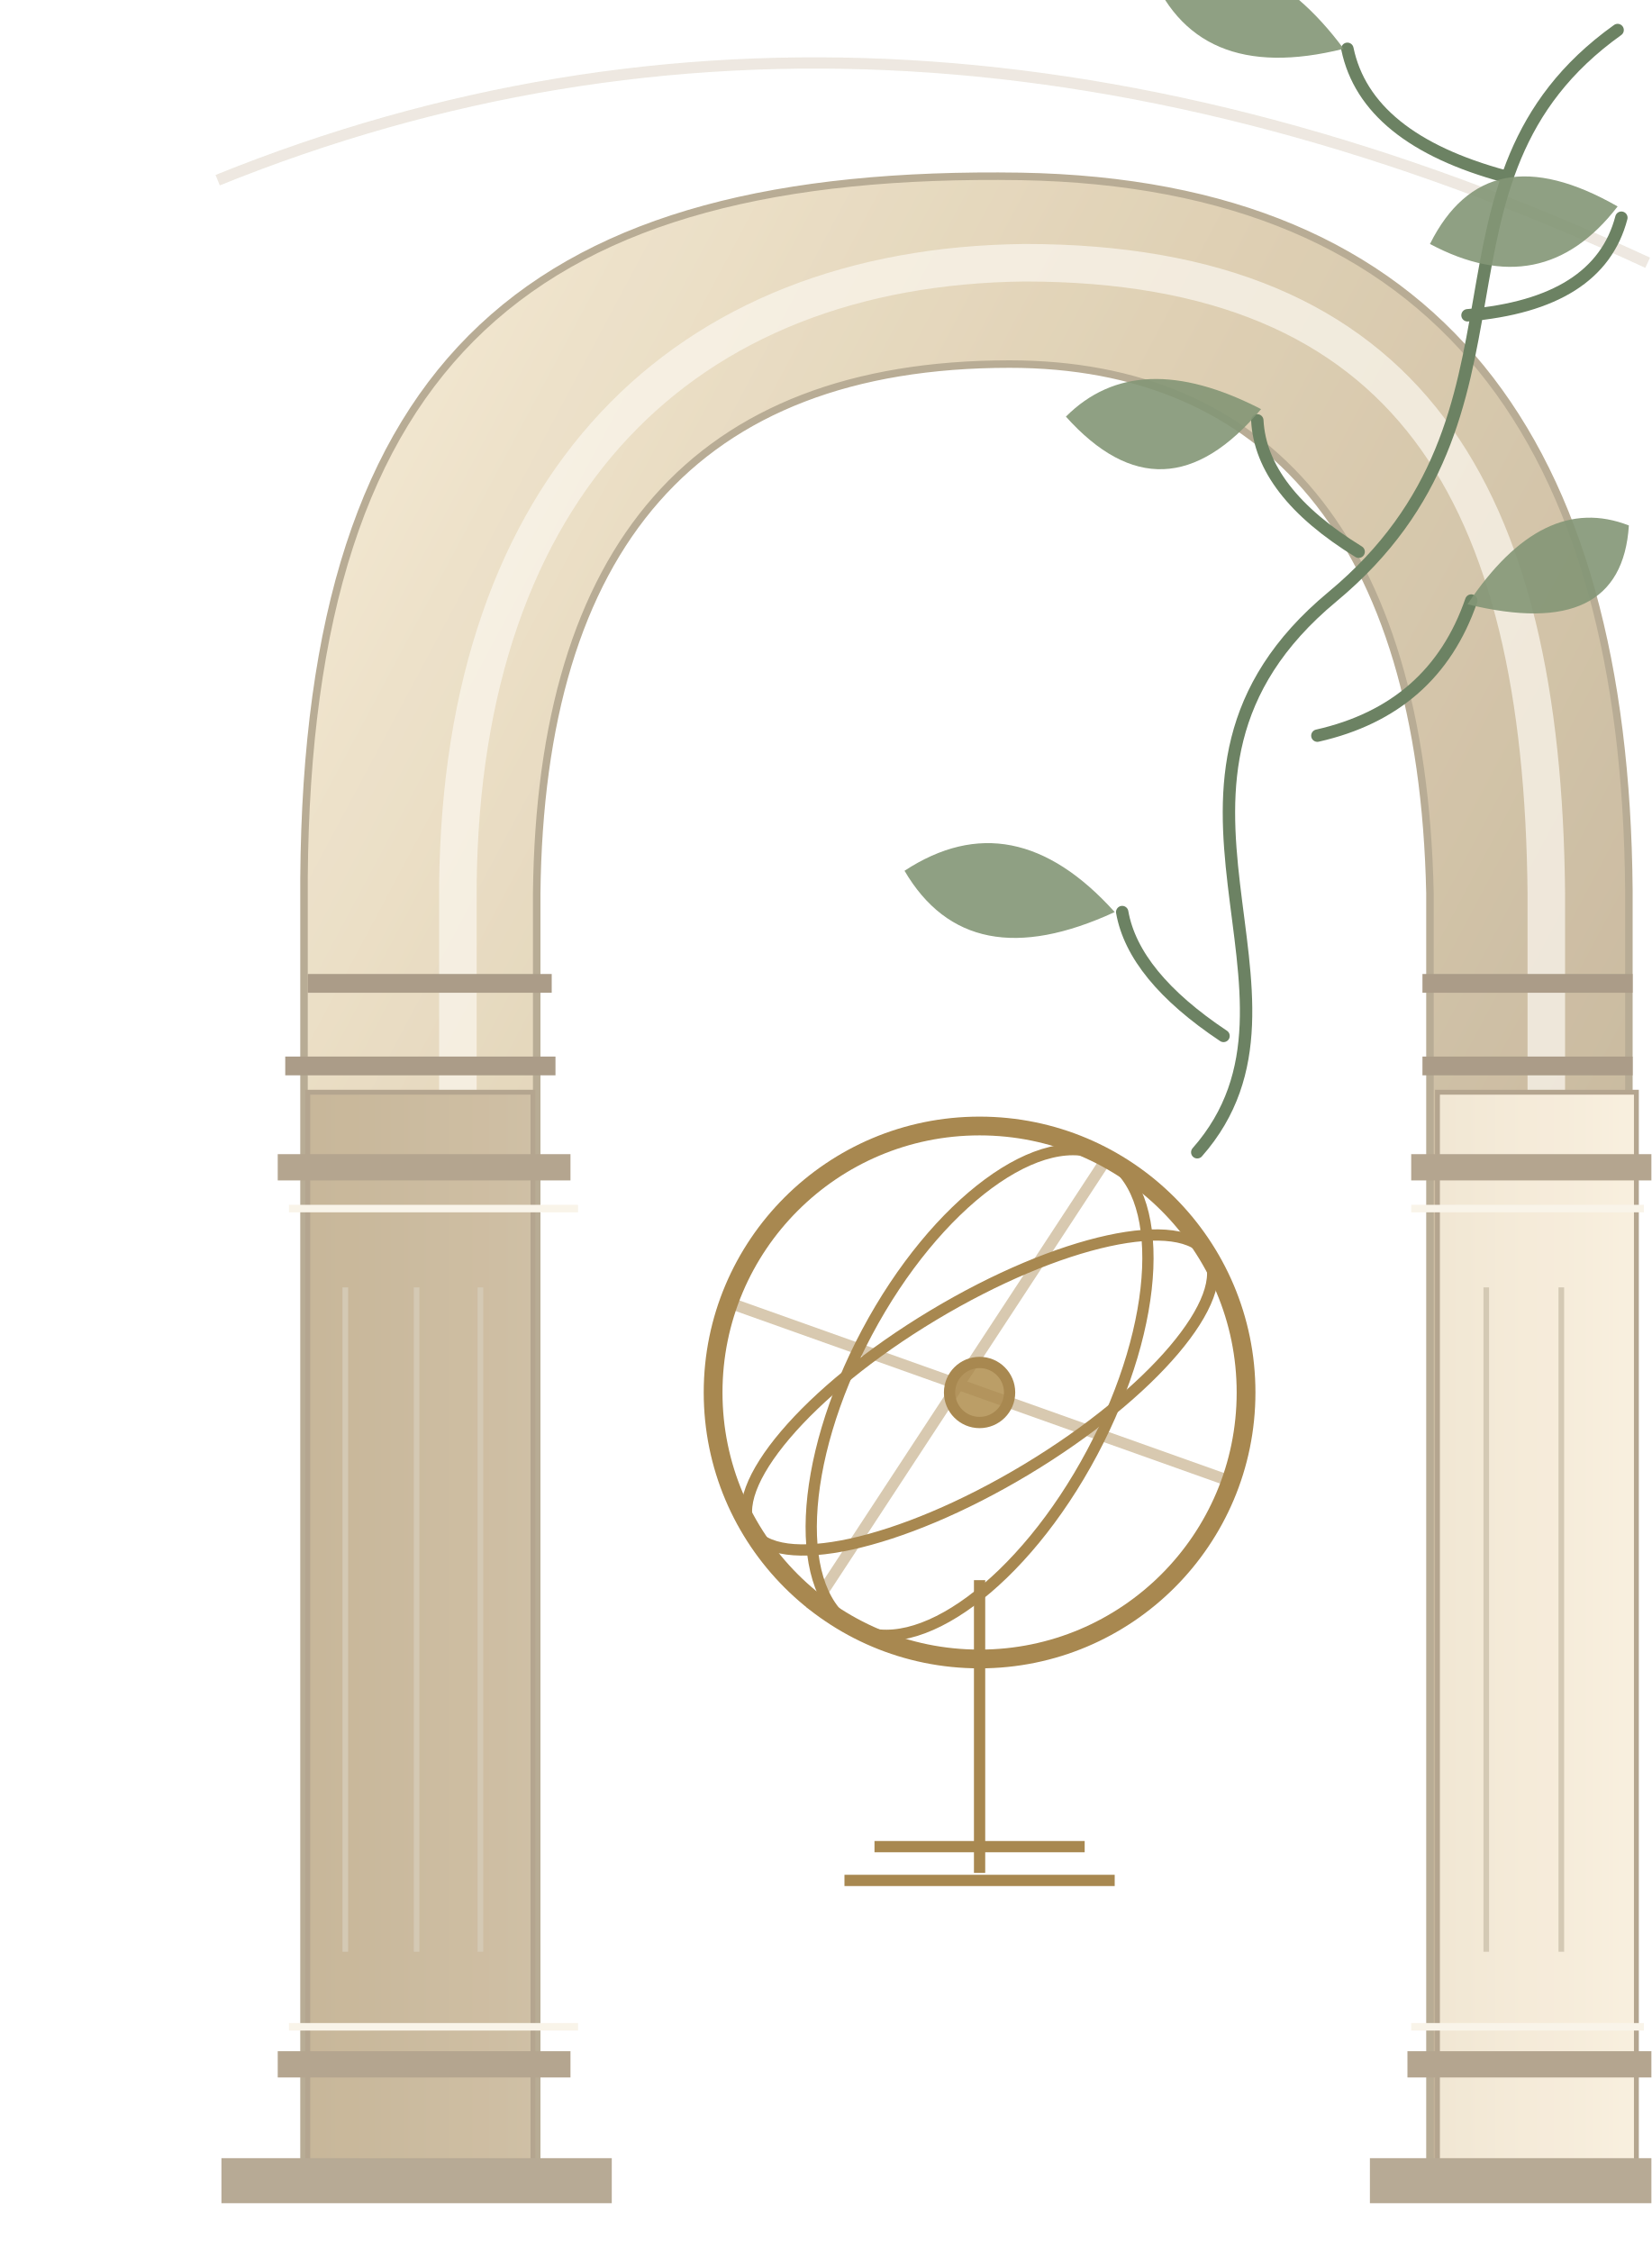
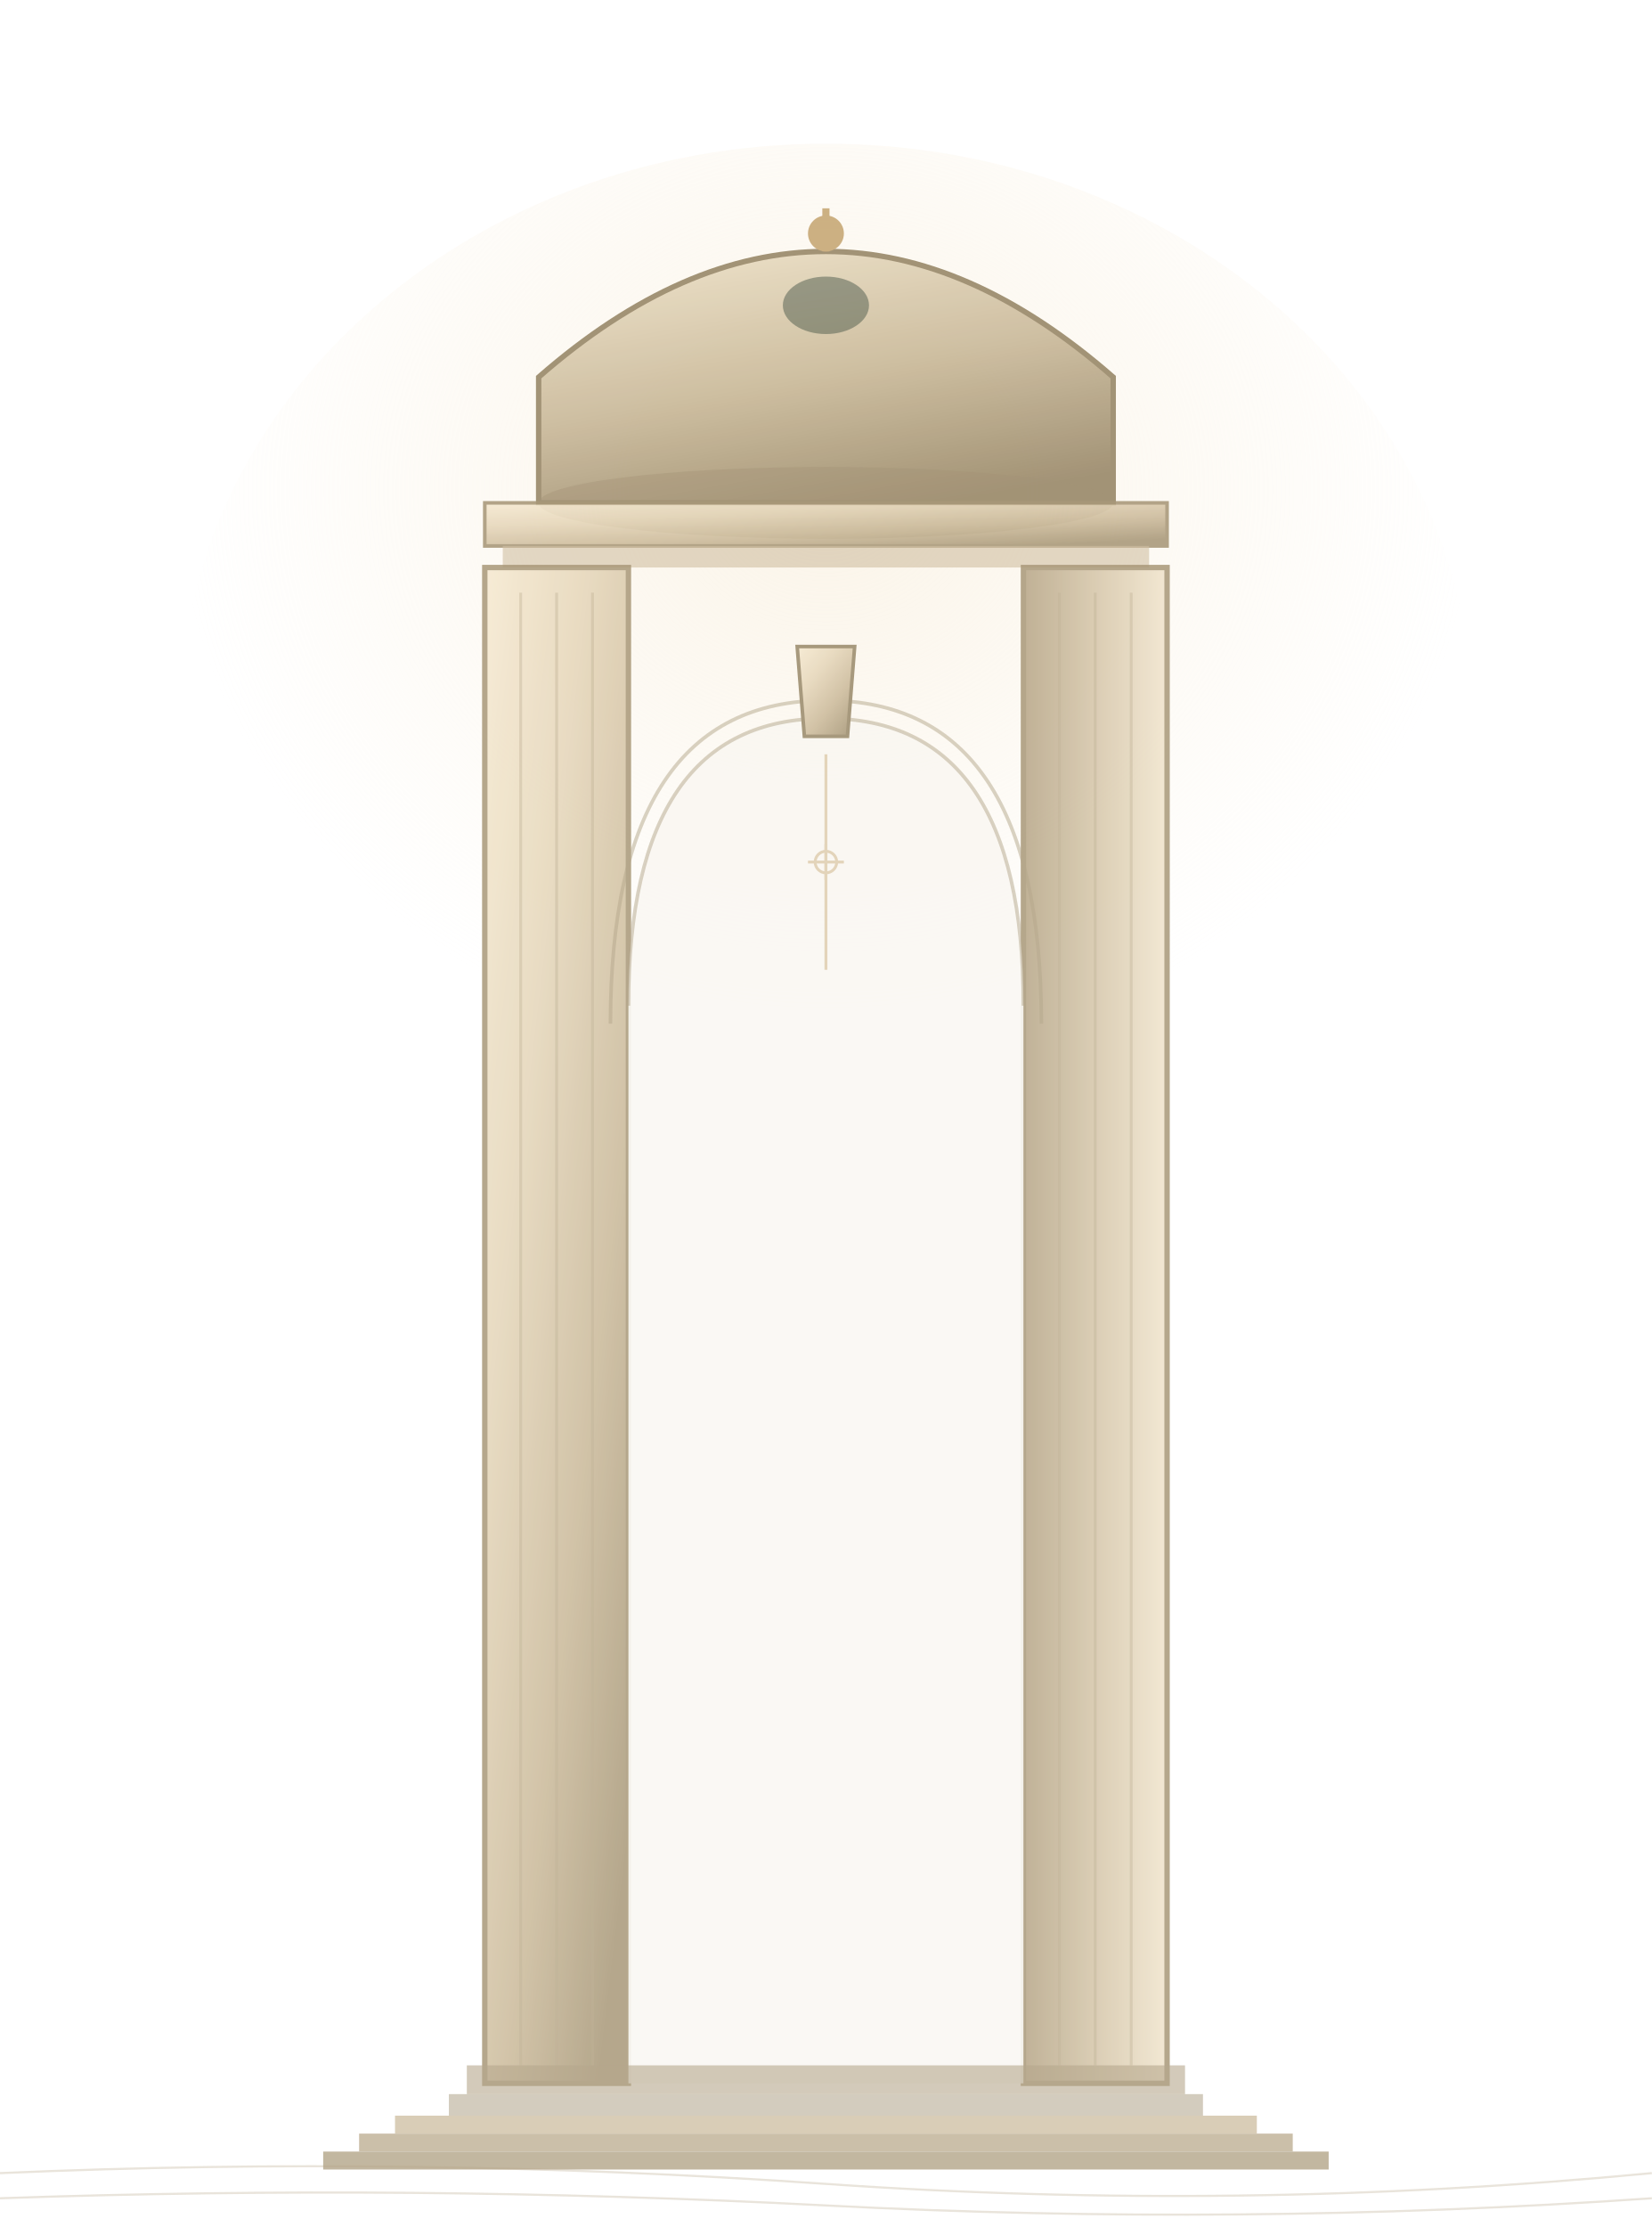
- <svg xmlns="http://www.w3.org/2000/svg" viewBox="0 0 440 600" fill="none">
+ <svg xmlns="http://www.w3.org/2000/svg" viewBox="0 0 460 620" fill="none" preserveAspectRatio="xMaxYMax meet">
  <defs>
-     <linearGradient id="stone" x1="0" y1="0" x2="1" y2=".8">
-       <stop stop-color="#F4E8CF" />
-       <stop offset=".42" stop-color="#DAC9A8" />
-       <stop offset="1" stop-color="#B7A587" />
+     <linearGradient id="stone-light" x1="0" y1="0" x2=".8" y2="1">
+       <stop stop-color="#F5E9D0" />
+       <stop offset=".35" stop-color="#E4D5B8" />
+       <stop offset=".7" stop-color="#C9B898" />
+       <stop offset="1" stop-color="#A89878" />
    </linearGradient>
-     <linearGradient id="shade" x1="0" y1="0" x2="1" y2="0">
-       <stop stop-color="#BDA987" />
-       <stop offset="1" stop-color="#F8EDD9" />
+     <linearGradient id="stone-shadow" x1="0" y1="0" x2="1" y2="0">
+       <stop stop-color="#B5A485" />
+       <stop offset=".5" stop-color="#D4C5A8" />
+       <stop offset="1" stop-color="#F0E4CC" />
    </linearGradient>
-     <filter id="soft">
-       <feGaussianBlur stdDeviation="1.5" />
+     <linearGradient id="dome-grad" x1=".3" y1="0" x2=".7" y2="1">
+       <stop stop-color="#E8DCC0" />
+       <stop offset=".5" stop-color="#C8B898" />
+       <stop offset="1" stop-color="#988868" />
+     </linearGradient>
+     <radialGradient id="glow" cx=".5" cy=".3" r=".5">
+       <stop stop-color="#F8EDD9" stop-opacity=".6" />
+       <stop offset="1" stop-color="#F8EDD9" stop-opacity="0" />
+     </radialGradient>
+     <filter id="arch-soft">
+       <feGaussianBlur stdDeviation="1.2" />
    </filter>
  </defs>
+   <ellipse cx="230" cy="200" rx="180" ry="160" fill="url(#glow)" />
+   <g opacity=".9">
+     <path d="M150 105 Q230 35 310 105 L310 140 L150 140 Z" fill="url(#dome-grad)" stroke="#988868" stroke-width="1.5" />
+     <ellipse cx="230" cy="140" rx="80" ry="10" fill="#988868" opacity=".4" />
+     <ellipse cx="230" cy="85" rx="12" ry="8" fill="#3A4A3A" opacity=".5" />
+     <circle cx="230" cy="65" r="5" fill="#C7A875" />
+     <path d="M230 70 L230 58" stroke="#C7A875" stroke-width="2" />
+   </g>
+   <g opacity=".88">
+     <rect x="135" y="140" width="190" height="12" fill="url(#stone-light)" stroke="#A89878" stroke-width="1" />
+     <rect x="140" y="152" width="180" height="6" fill="#C9B898" opacity=".6" />
+   </g>
  <g opacity=".85">
-     <path d="M81 580V234C82 94 143 45 272 47c112 2 161 71 162 190v343h-53V238c-2-95-44-141-112-141-84 0-125 49-126 141v342Z" fill="url(#stone)" stroke="#AC9E82" stroke-width="2" />
-     <path d="M122 578V236c1-107 60-165 151-166 103 0 138 62 139 168v340" stroke="#F8F3E8" stroke-width="10" opacity=".75" />
-     <path d="M82 262h65M379 262h56M76 284h72M379 284h56" stroke="#9C8B73" stroke-width="5" />
-     <path d="M82 291h60v289H82zM383 291h53v289h-53z" fill="url(#shade)" stroke="#A7957B" stroke-width="1.3" />
-     <path d="M74 311h78M376 311h64M74 550h78M375 550h65" stroke="#A7957B" stroke-width="7" />
-     <path d="M77 322h77M376 322h62M77 540h77M376 540h62" stroke="#F8F2E5" stroke-width="2" />
-     <path d="M92 343v177M111 343v177M128 343v177M396 343v177M416 343v177" stroke="#CCBFA7" stroke-width="1.5" />
-     <path d="M59 575h104v12H59zM365 575h75v12h-75z" fill="#AA9B82" />
-     <path d="M58 48Q236-24 439 70" stroke="#AA956F" stroke-width="3" opacity=".25" />
+     <path d="M135 158 L135 580 L175 580 L175 158 Z" fill="url(#stone-light)" stroke="#A89878" stroke-width="1.5" />
+     <path d="M285 158 L285 580 L325 580 L325 158 Z" fill="url(#stone-shadow)" stroke="#A89878" stroke-width="1.5" />
+     <path d="M175 580 L175 280 Q175 200 230 200 Q285 200 285 280 L285 580 Z" fill="#F8F6F1" opacity=".92" />
+     <g stroke="#A89878" stroke-width="1" fill="none" opacity=".5">
+       <path d="M175 280 Q175 200 230 200 Q285 200 285 280" />
+       <path d="M170 285 Q170 195 230 195 Q290 195 290 285" />
+     </g>
+     <path d="M222 180 L238 180 L236 205 L224 205 Z" fill="url(#stone-light)" stroke="#988868" stroke-width="1" />
+     <g stroke="#B5A485" stroke-width=".8" opacity=".4">
+       <line x1="145" y1="165" x2="145" y2="575" />
+       <line x1="155" y1="165" x2="155" y2="575" />
+       <line x1="165" y1="165" x2="165" y2="575" />
+     </g>
+     <g stroke="#B5A485" stroke-width=".8" opacity=".4">
+       <line x1="295" y1="165" x2="295" y2="575" />
+       <line x1="305" y1="165" x2="305" y2="575" />
+       <line x1="315" y1="165" x2="315" y2="575" />
+     </g>
+     <rect x="130" y="575" width="200" height="8" fill="#A89878" opacity=".6" />
+     <rect x="125" y="583" width="210" height="6" fill="#988868" opacity=".5" />
  </g>
-   <g transform="translate(261 386)" stroke="#A88850" stroke-width="3">
-     <path d="M0 35v78M-36 115h72M-28 106h56" />
-     <circle cy="-15" r="71" stroke-width="5" />
-     <ellipse cy="-15" rx="34" ry="71" transform="rotate(28 0 -15)" />
-     <ellipse cy="-15" rx="71" ry="24" transform="rotate(-31 0 -15)" />
-     <circle cy="-15" r="8" fill="#BB9E67" />
-     <path d="M-67-39 65 8M-45 43 33 -76" opacity=".45" />
+   <g opacity=".7">
+     <rect x="110" y="589" width="240" height="5" fill="#C9B898" />
+     <rect x="100" y="594" width="260" height="5" fill="#B5A485" />
+     <rect x="90" y="599" width="280" height="5" fill="#A89878" />
  </g>
-   <g stroke="#6C8263" stroke-width="3.3" stroke-linecap="round">
-     <path d="M431 8C375 48 414 110 355 159S356 265 319 307" />
-     <path d="M401 47q-37-10-42-34M391 84q35-3 41-26M362 147q-26-16-27-35M351 196q31-7 41-36M326 276q-24-16-27-33" />
+   <g stroke="#C7A875" stroke-width=".8" fill="none" opacity=".45">
+     <path d="M230 210 L230 270" />
+     <circle cx="230" cy="240" r="3" />
+     <path d="M225 240 L235 240 M230 235 L230 245" />
  </g>
-   <g fill="#839675" opacity=".9">
-     <path d="M358 13q-23-31-52-22 12 32 52 22ZM431 55q-35-20-50 10 30 16 50-10ZM336 109q-33-17-52 2 26 29 52-2ZM391 161q20-30 43-21-2 31-43 21ZM297 243q-27-30-56-11 17 29 56 11Z" />
+   <g stroke="#B5A485" stroke-width=".6" fill="none" opacity=".3">
+     <path d="M0 605 Q115 600 230 608 Q345 616 460 605" />
+     <path d="M0 612 Q115 608 230 614 Q345 620 460 612" />
  </g>
</svg>
